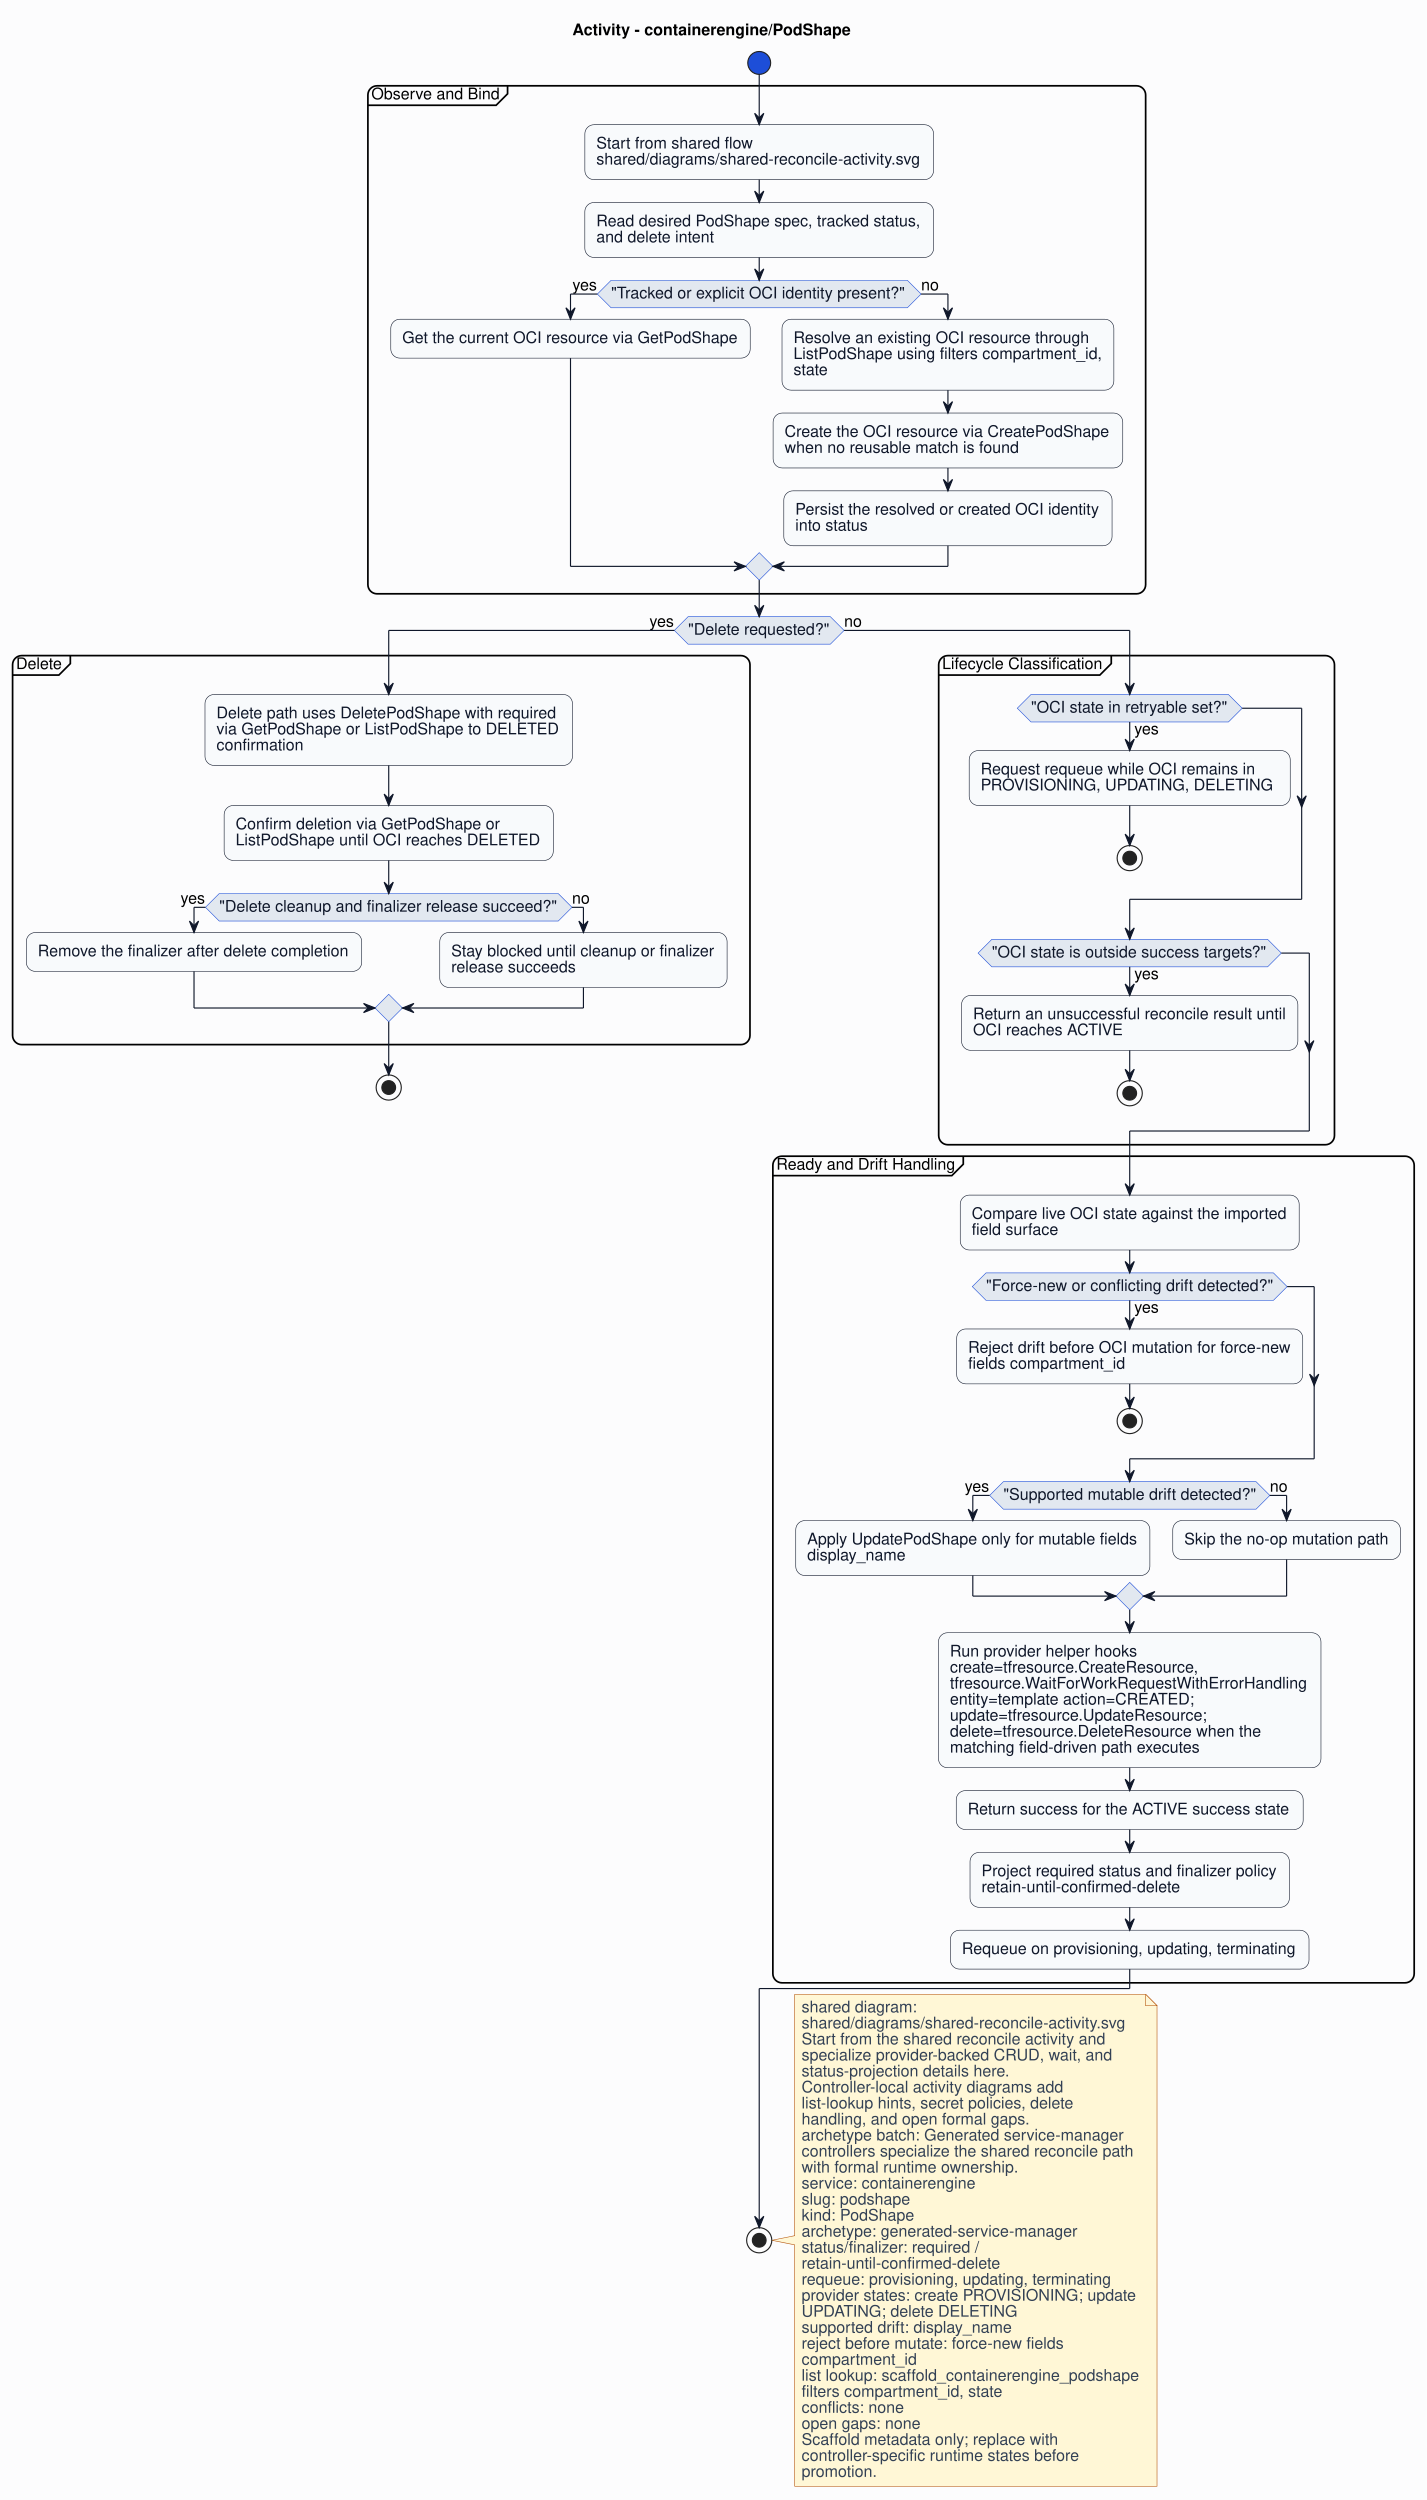
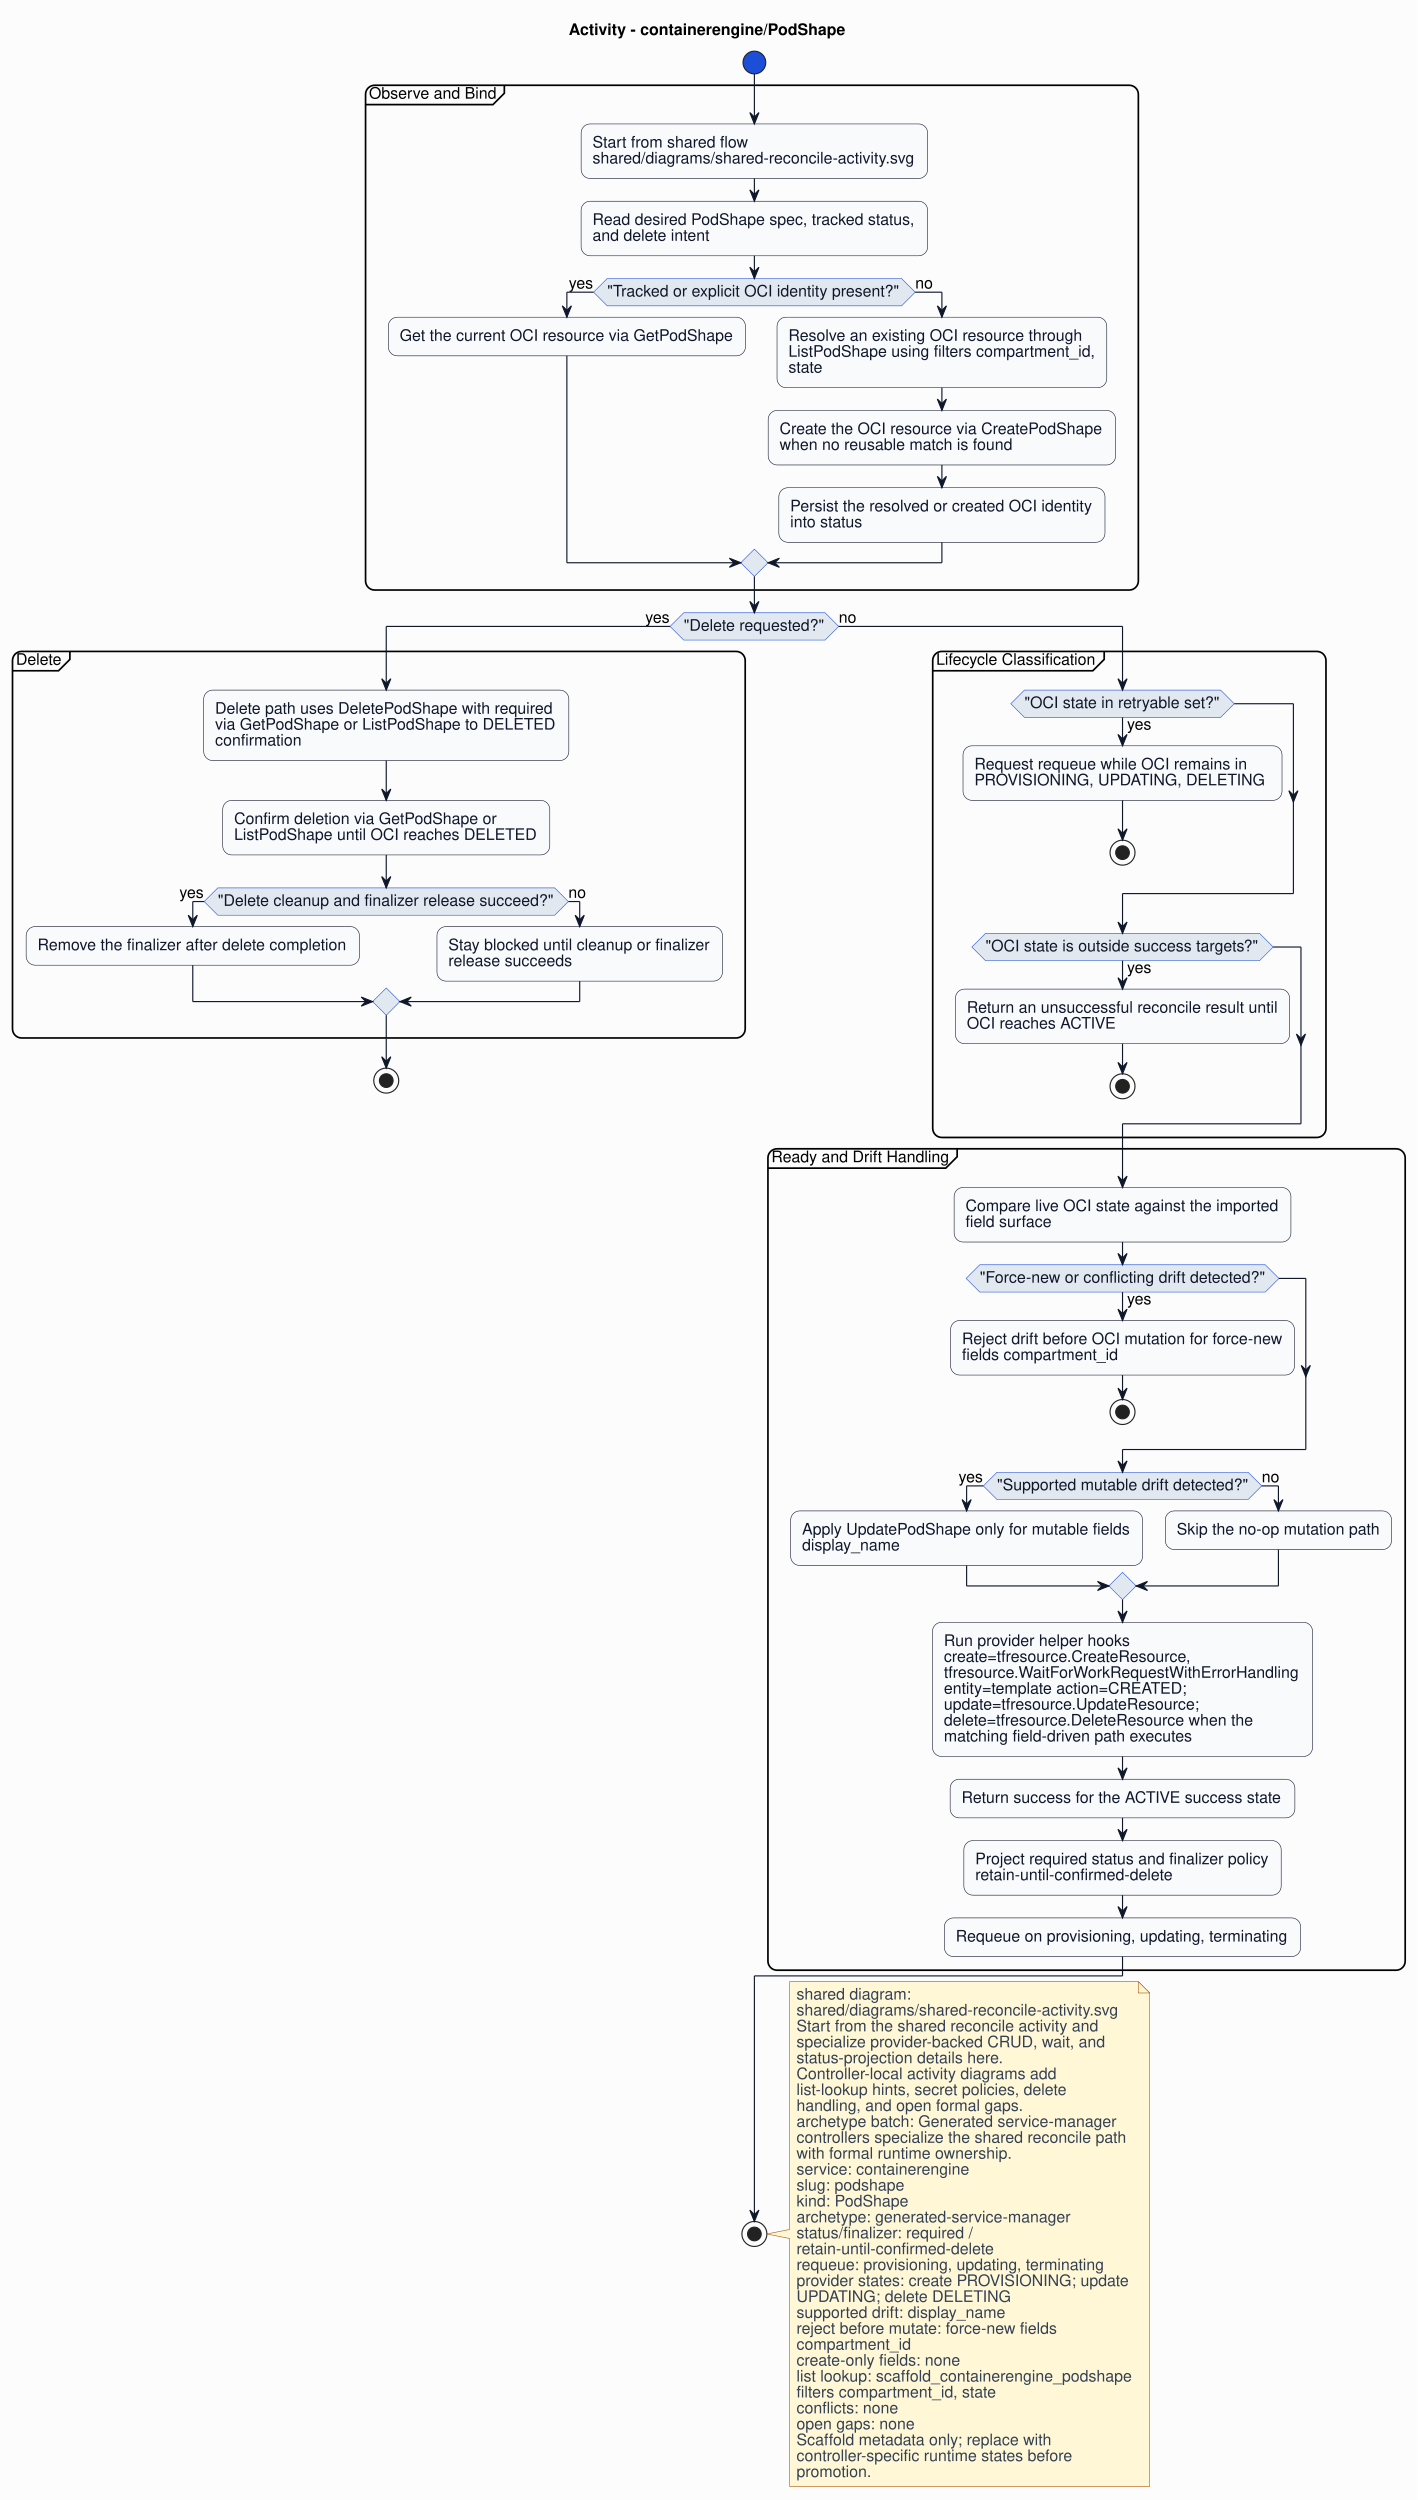
- <svg xmlns="http://www.w3.org/2000/svg" contentStyleType="text/css" data-diagram-type="ACTIVITY" height="2185px" preserveAspectRatio="none" style="width:1247px;height:2185px;background:#FCFCFD;" version="1.1" viewBox="0 0 1247 2185" width="1247px" zoomAndPan="magnify">
+ <svg xmlns="http://www.w3.org/2000/svg" contentStyleType="text/css" data-diagram-type="ACTIVITY" height="2199px" preserveAspectRatio="none" style="width:1247px;height:2199px;background:#FCFCFD;" version="1.1" viewBox="0 0 1247 2199" width="1247px" zoomAndPan="magnify">
  <defs />
  <g>
-     <rect fill="#FCFCFD" height="2185" style="stroke:none;stroke-width:1;" width="1247" x="0" y="0" />
+     <rect fill="#FCFCFD" height="2199" style="stroke:none;stroke-width:1;" width="1247" x="0" y="0" />
    <g class="title" data-source-line="10">
      <text fill="#000000" font-family="Helvetica" font-size="14" font-weight="bold" lengthAdjust="spacing" textLength="243.489" x="500.257" y="30.78">Activity - containerengine/PodShape</text>
    </g>
    <ellipse cx="663.557" cy="55" fill="#1D4ED8" rx="10" ry="10" style="stroke:#222222;stroke-width:1;" />
    <rect fill="none" height="444" rx="8" ry="8" style="stroke:#000000;stroke-width:1.5;" width="679.749" x="321.544" y="75" />
    <path d="M443.613,75 L443.613,82 L433.613,92 L321.544,92" fill="none" style="stroke:#000000;stroke-width:1.5;" />
    <text fill="#000000" font-family="Helvetica" font-size="14" lengthAdjust="spacing" textLength="112.068" x="324.544" y="86.78">Observe and Bind</text>
    <rect fill="#F8FAFC" height="48" rx="8" ry="8" style="stroke:#0F172A;stroke-width:0.5;" width="304.785" x="511.164" y="109" />
    <text fill="#0F172A" font-family="Helvetica" font-size="14" lengthAdjust="spacing" textLength="136.938" x="521.164" y="129.78">Start from shared flow</text>
    <text fill="#0F172A" font-family="Helvetica" font-size="14" lengthAdjust="spacing" textLength="284.785" x="521.164" y="143.78">shared/diagrams/shared-reconcile-activity.svg</text>
    <rect fill="#F8FAFC" height="48" rx="8" ry="8" style="stroke:#0F172A;stroke-width:0.5;" width="304.84" x="511.137" y="177" />
    <text fill="#0F172A" font-family="Helvetica" font-size="14" lengthAdjust="spacing" textLength="284.84" x="521.137" y="197.78">Read desired PodShape spec, tracked status,</text>
    <text fill="#0F172A" font-family="Helvetica" font-size="14" lengthAdjust="spacing" textLength="103.53" x="521.137" y="211.78">and delete intent</text>
    <polygon fill="#E2E8F0" points="534.091,245,793.023,245,805.023,257,793.023,269,534.091,269,522.091,257,534.091,245" style="stroke:#1D4ED8;stroke-width:0.5;" />
    <text fill="#0F172A" font-family="Helvetica" font-size="14" lengthAdjust="spacing" textLength="258.932" x="534.091" y="260.78">"Tracked or explicit OCI identity present?"</text>
    <text fill="#000000" font-family="Helvetica" font-size="14" lengthAdjust="spacing" textLength="21.786" x="500.305" y="253.78">yes</text>
    <text fill="#000000" font-family="Helvetica" font-size="14" lengthAdjust="spacing" textLength="15.572" x="805.023" y="253.78">no</text>
    <rect fill="#F8FAFC" height="34" rx="8" ry="8" style="stroke:#0F172A;stroke-width:0.5;" width="314.15" x="341.544" y="279" />
    <text fill="#0F172A" font-family="Helvetica" font-size="14" lengthAdjust="spacing" textLength="294.15" x="351.544" y="299.78">Get the current OCI resource via GetPodShape</text>
    <rect fill="#F8FAFC" height="62" rx="8" ry="8" style="stroke:#0F172A;stroke-width:0.5;" width="290.033" x="683.477" y="279" />
    <text fill="#0F172A" font-family="Helvetica" font-size="14" lengthAdjust="spacing" textLength="259.909" x="693.477" y="299.78">Resolve an existing OCI resource through</text>
    <text fill="#0F172A" font-family="Helvetica" font-size="14" lengthAdjust="spacing" textLength="270.033" x="693.477" y="313.78">ListPodShape using filters compartment_id,</text>
    <text fill="#0F172A" font-family="Helvetica" font-size="14" lengthAdjust="spacing" textLength="30.352" x="693.477" y="327.78">state</text>
    <rect fill="#F8FAFC" height="48" rx="8" ry="8" style="stroke:#0F172A;stroke-width:0.5;" width="305.599" x="675.695" y="361" />
    <text fill="#0F172A" font-family="Helvetica" font-size="14" lengthAdjust="spacing" textLength="285.599" x="685.695" y="381.78">Create the OCI resource via CreatePodShape</text>
    <text fill="#0F172A" font-family="Helvetica" font-size="14" lengthAdjust="spacing" textLength="205.461" x="685.695" y="395.78">when no reusable match is found</text>
    <rect fill="#F8FAFC" height="48" rx="8" ry="8" style="stroke:#0F172A;stroke-width:0.5;" width="286.896" x="685.046" y="429" />
    <text fill="#0F172A" font-family="Helvetica" font-size="14" lengthAdjust="spacing" textLength="266.896" x="695.046" y="449.78">Persist the resolved or created OCI identity</text>
    <text fill="#0F172A" font-family="Helvetica" font-size="14" lengthAdjust="spacing" textLength="63.813" x="695.046" y="463.78">into status</text>
    <polygon fill="#E2E8F0" points="663.557,483,675.557,495,663.557,507,651.557,495,663.557,483" style="stroke:#1D4ED8;stroke-width:0.5;" />
    <polygon fill="#E2E8F0" points="601.381,539,725.733,539,737.733,551,725.733,563,601.381,563,589.381,551,601.381,539" style="stroke:#1D4ED8;stroke-width:0.5;" />
    <text fill="#0F172A" font-family="Helvetica" font-size="14" lengthAdjust="spacing" textLength="124.353" x="601.381" y="554.78">"Delete requested?"</text>
    <text fill="#000000" font-family="Helvetica" font-size="14" lengthAdjust="spacing" textLength="21.786" x="567.595" y="547.78">yes</text>
    <text fill="#000000" font-family="Helvetica" font-size="14" lengthAdjust="spacing" textLength="15.572" x="737.733" y="547.78">no</text>
    <rect fill="none" height="340" rx="8" ry="8" style="stroke:#000000;stroke-width:1.5;" width="644.481" x="11" y="573" />
    <path d="M61.469,573 L61.469,580 L51.469,590 L11,590" fill="none" style="stroke:#000000;stroke-width:1.5;" />
    <text fill="#000000" font-family="Helvetica" font-size="14" lengthAdjust="spacing" textLength="40.469" x="14" y="584.78">Delete</text>
    <rect fill="#F8FAFC" height="62" rx="8" ry="8" style="stroke:#0F172A;stroke-width:0.5;" width="321.178" x="179.155" y="607" />
    <text fill="#0F172A" font-family="Helvetica" font-size="14" lengthAdjust="spacing" textLength="298.86" x="189.155" y="627.78">Delete path uses DeletePodShape with required</text>
    <text fill="#0F172A" font-family="Helvetica" font-size="14" lengthAdjust="spacing" textLength="301.178" x="189.155" y="641.78">via GetPodShape or ListPodShape to DELETED</text>
    <text fill="#0F172A" font-family="Helvetica" font-size="14" lengthAdjust="spacing" textLength="76.255" x="189.155" y="655.78">confirmation</text>
    <rect fill="#F8FAFC" height="48" rx="8" ry="8" style="stroke:#0F172A;stroke-width:0.5;" width="287.688" x="195.9" y="704" />
    <text fill="#0F172A" font-family="Helvetica" font-size="14" lengthAdjust="spacing" textLength="231.909" x="205.9" y="724.78">Confirm deletion via GetPodShape or</text>
    <text fill="#0F172A" font-family="Helvetica" font-size="14" lengthAdjust="spacing" textLength="267.688" x="205.9" y="738.78">ListPodShape until OCI reaches DELETED</text>
    <polygon fill="#E2E8F0" points="191.572,781,487.916,781,499.916,793,487.916,805,191.572,805,179.572,793,191.572,781" style="stroke:#1D4ED8;stroke-width:0.5;" />
    <text fill="#0F172A" font-family="Helvetica" font-size="14" lengthAdjust="spacing" textLength="296.345" x="191.572" y="796.78">"Delete cleanup and finalizer release succeed?"</text>
    <text fill="#000000" font-family="Helvetica" font-size="14" lengthAdjust="spacing" textLength="21.786" x="157.786" y="789.78">yes</text>
    <text fill="#000000" font-family="Helvetica" font-size="14" lengthAdjust="spacing" textLength="15.572" x="499.916" y="789.78">no</text>
    <rect fill="#F8FAFC" height="34" rx="8" ry="8" style="stroke:#0F172A;stroke-width:0.5;" width="293.144" x="23" y="815" />
    <text fill="#0F172A" font-family="Helvetica" font-size="14" lengthAdjust="spacing" textLength="273.144" x="33" y="835.78">Remove the finalizer after delete completion</text>
    <rect fill="#F8FAFC" height="48" rx="8" ry="8" style="stroke:#0F172A;stroke-width:0.5;" width="251.13" x="384.352" y="815" />
    <text fill="#0F172A" font-family="Helvetica" font-size="14" lengthAdjust="spacing" textLength="231.13" x="394.352" y="835.78">Stay blocked until cleanup or finalizer</text>
    <text fill="#0F172A" font-family="Helvetica" font-size="14" lengthAdjust="spacing" textLength="108.951" x="394.352" y="849.78">release succeeds</text>
    <polygon fill="#E2E8F0" points="339.744,869,351.744,881,339.744,893,327.744,881,339.744,869" style="stroke:#1D4ED8;stroke-width:0.5;" />
    <ellipse cx="339.744" cy="950.5" fill="none" rx="11" ry="11" style="stroke:#222222;stroke-width:1;" />
    <ellipse cx="339.744" cy="950.5" fill="#222222" rx="6" ry="6" style="stroke:#222222;stroke-width:1;" />
    <rect fill="none" height="427.5" rx="8" ry="8" style="stroke:#000000;stroke-width:1.5;" width="345.916" x="820.412" y="573" />
    <path d="M971.246,573 L971.246,580 L961.246,590 L820.412,590" fill="none" style="stroke:#000000;stroke-width:1.5;" />
    <text fill="#000000" font-family="Helvetica" font-size="14" lengthAdjust="spacing" textLength="140.834" x="823.412" y="584.78">Lifecycle Classification</text>
    <rect fill="#F8FAFC" height="48" rx="8" ry="8" style="stroke:#0F172A;stroke-width:0.5;" width="280.593" x="847.073" y="656" />
    <text fill="#0F172A" font-family="Helvetica" font-size="14" lengthAdjust="spacing" textLength="240.454" x="857.073" y="676.78">Request requeue while OCI remains in</text>
    <text fill="#0F172A" font-family="Helvetica" font-size="14" lengthAdjust="spacing" textLength="260.593" x="857.073" y="690.78">PROVISIONING, UPDATING, DELETING</text>
    <ellipse cx="987.37" cy="750" fill="none" rx="11" ry="11" style="stroke:#222222;stroke-width:1;" />
    <ellipse cx="987.37" cy="750" fill="#222222" rx="6" ry="6" style="stroke:#222222;stroke-width:1;" />
    <polygon fill="#E2E8F0" points="901.086,607,1073.653,607,1085.653,619,1073.653,631,901.086,631,889.086,619,901.086,607" style="stroke:#1D4ED8;stroke-width:0.5;" />
    <text fill="#000000" font-family="Helvetica" font-size="14" lengthAdjust="spacing" textLength="21.786" x="991.37" y="641.78">yes</text>
    <text fill="#0F172A" font-family="Helvetica" font-size="14" lengthAdjust="spacing" textLength="172.566" x="901.086" y="622.78">"OCI state in retryable set?"</text>
    <rect fill="#F8FAFC" height="48" rx="8" ry="8" style="stroke:#0F172A;stroke-width:0.5;" width="293.916" x="840.412" y="870" />
    <text fill="#0F172A" font-family="Helvetica" font-size="14" lengthAdjust="spacing" textLength="273.916" x="850.412" y="890.78">Return an unsuccessful reconcile result until</text>
    <text fill="#0F172A" font-family="Helvetica" font-size="14" lengthAdjust="spacing" textLength="133.041" x="850.412" y="904.78">OCI reaches ACTIVE</text>
    <ellipse cx="987.37" cy="955.5" fill="none" rx="11" ry="11" style="stroke:#222222;stroke-width:1;" />
    <ellipse cx="987.37" cy="955.5" fill="#222222" rx="6" ry="6" style="stroke:#222222;stroke-width:1;" />
    <polygon fill="#E2E8F0" points="866.849,821,1107.891,821,1119.891,833,1107.891,845,866.849,845,854.849,833,866.849,821" style="stroke:#1D4ED8;stroke-width:0.5;" />
    <text fill="#000000" font-family="Helvetica" font-size="14" lengthAdjust="spacing" textLength="21.786" x="991.37" y="855.78">yes</text>
    <text fill="#0F172A" font-family="Helvetica" font-size="14" lengthAdjust="spacing" textLength="241.042" x="866.849" y="836.78">"OCI state is outside success targets?"</text>
    <rect fill="none" height="722.5" rx="8" ry="8" style="stroke:#000000;stroke-width:1.5;" width="560.521" x="675.481" y="1010.5" />
    <path d="M841.901,1010.5 L841.901,1017.5 L831.901,1027.5 L675.481,1027.5" fill="none" style="stroke:#000000;stroke-width:1.5;" />
    <text fill="#000000" font-family="Helvetica" font-size="14" lengthAdjust="spacing" textLength="156.42" x="678.481" y="1022.28">Ready and Drift Handling</text>
    <rect fill="#F8FAFC" height="48" rx="8" ry="8" style="stroke:#0F172A;stroke-width:0.5;" width="296.24" x="839.25" y="1044.5" />
    <text fill="#0F172A" font-family="Helvetica" font-size="14" lengthAdjust="spacing" textLength="276.24" x="849.25" y="1065.28">Compare live OCI state against the imported</text>
    <text fill="#0F172A" font-family="Helvetica" font-size="14" lengthAdjust="spacing" textLength="75.482" x="849.25" y="1079.28">field surface</text>
    <rect fill="#F8FAFC" height="48" rx="8" ry="8" style="stroke:#0F172A;stroke-width:0.5;" width="302.447" x="836.146" y="1161.5" />
    <text fill="#0F172A" font-family="Helvetica" font-size="14" lengthAdjust="spacing" textLength="282.447" x="846.146" y="1182.28">Reject drift before OCI mutation for force-new</text>
    <text fill="#0F172A" font-family="Helvetica" font-size="14" lengthAdjust="spacing" textLength="136.951" x="846.146" y="1196.28">fields compartment_id</text>
    <ellipse cx="987.37" cy="1242" fill="none" rx="11" ry="11" style="stroke:#222222;stroke-width:1;" />
    <ellipse cx="987.37" cy="1242" fill="#222222" rx="6" ry="6" style="stroke:#222222;stroke-width:1;" />
    <polygon fill="#E2E8F0" points="861.787,1112.5,1112.953,1112.5,1124.953,1124.5,1112.953,1136.5,861.787,1136.5,849.787,1124.5,861.787,1112.5" style="stroke:#1D4ED8;stroke-width:0.5;" />
    <text fill="#000000" font-family="Helvetica" font-size="14" lengthAdjust="spacing" textLength="21.786" x="991.37" y="1147.28">yes</text>
    <text fill="#0F172A" font-family="Helvetica" font-size="14" lengthAdjust="spacing" textLength="251.166" x="861.787" y="1128.28">"Force-new or conflicting drift detected?"</text>
    <polygon fill="#E2E8F0" points="876.942,1295,1097.797,1295,1109.797,1307,1097.797,1319,876.942,1319,864.942,1307,876.942,1295" style="stroke:#1D4ED8;stroke-width:0.5;" />
    <text fill="#0F172A" font-family="Helvetica" font-size="14" lengthAdjust="spacing" textLength="220.856" x="876.942" y="1310.78">"Supported mutable drift detected?"</text>
    <text fill="#000000" font-family="Helvetica" font-size="14" lengthAdjust="spacing" textLength="21.786" x="843.156" y="1303.78">yes</text>
    <text fill="#000000" font-family="Helvetica" font-size="14" lengthAdjust="spacing" textLength="15.572" x="1109.797" y="1303.78">no</text>
    <rect fill="#F8FAFC" height="48" rx="8" ry="8" style="stroke:#0F172A;stroke-width:0.5;" width="309.516" x="695.481" y="1329" />
    <text fill="#0F172A" font-family="Helvetica" font-size="14" lengthAdjust="spacing" textLength="289.516" x="705.481" y="1349.78">Apply UpdatePodShape only for mutable fields</text>
    <text fill="#0F172A" font-family="Helvetica" font-size="14" lengthAdjust="spacing" textLength="86.386" x="705.481" y="1363.78">display_name</text>
    <rect fill="#F8FAFC" height="34" rx="8" ry="8" style="stroke:#0F172A;stroke-width:0.5;" width="199.006" x="1024.997" y="1329" />
    <text fill="#0F172A" font-family="Helvetica" font-size="14" lengthAdjust="spacing" textLength="179.006" x="1034.997" y="1349.78">Skip the no-op mutation path</text>
    <polygon fill="#E2E8F0" points="987.37,1383,999.37,1395,987.37,1407,975.37,1395,987.37,1383" style="stroke:#1D4ED8;stroke-width:0.5;" />
    <rect fill="#F8FAFC" height="118" rx="8" ry="8" style="stroke:#0F172A;stroke-width:0.5;" width="334.316" x="820.211" y="1427" />
    <text fill="#0F172A" font-family="Helvetica" font-size="14" lengthAdjust="spacing" textLength="164.206" x="830.211" y="1447.78">Run provider helper hooks</text>
    <text fill="#0F172A" font-family="Helvetica" font-size="14" lengthAdjust="spacing" textLength="219.051" x="830.211" y="1461.78">create=tfresource.CreateResource,</text>
    <text fill="#0F172A" font-family="Helvetica" font-size="14" lengthAdjust="spacing" textLength="314.316" x="830.211" y="1475.78">tfresource.WaitForWorkRequestWithErrorHandling</text>
    <text fill="#0F172A" font-family="Helvetica" font-size="14" lengthAdjust="spacing" textLength="215.544" x="830.211" y="1489.78">entity=template action=CREATED;</text>
    <text fill="#0F172A" font-family="Helvetica" font-size="14" lengthAdjust="spacing" textLength="226.085" x="830.211" y="1503.78">update=tfresource.UpdateResource;</text>
    <text fill="#0F172A" font-family="Helvetica" font-size="14" lengthAdjust="spacing" textLength="273.554" x="830.211" y="1517.78">delete=tfresource.DeleteResource when the</text>
    <text fill="#0F172A" font-family="Helvetica" font-size="14" lengthAdjust="spacing" textLength="220.233" x="830.211" y="1531.78">matching field-driven path executes</text>
    <rect fill="#F8FAFC" height="34" rx="8" ry="8" style="stroke:#0F172A;stroke-width:0.5;" width="303.22" x="835.76" y="1565" />
    <text fill="#0F172A" font-family="Helvetica" font-size="14" lengthAdjust="spacing" textLength="283.22" x="845.76" y="1585.78">Return success for the ACTIVE success state</text>
    <rect fill="#F8FAFC" height="48" rx="8" ry="8" style="stroke:#0F172A;stroke-width:0.5;" width="279.13" x="847.805" y="1619" />
    <text fill="#0F172A" font-family="Helvetica" font-size="14" lengthAdjust="spacing" textLength="259.13" x="857.805" y="1639.78">Project required status and finalizer policy</text>
    <text fill="#0F172A" font-family="Helvetica" font-size="14" lengthAdjust="spacing" textLength="174.303" x="857.805" y="1653.78">retain-until-confirmed-delete</text>
    <rect fill="#F8FAFC" height="34" rx="8" ry="8" style="stroke:#0F172A;stroke-width:0.5;" width="313.419" x="830.66" y="1687" />
    <text fill="#0F172A" font-family="Helvetica" font-size="14" lengthAdjust="spacing" textLength="293.419" x="840.66" y="1707.78">Requeue on provisioning, updating, terminating</text>
-     <path d="M694.557,1743 L694.557,1954 L674.557,1958 L694.557,1962 L694.557,2173 A0,0 0 0 0 694.557,2173 L1011.239,2173 A0,0 0 0 0 1011.239,2173 L1011.239,1753 L1001.239,1743 L694.557,1743 A0,0 0 0 0 694.557,1743" fill="#FFF7D6" style="stroke:#B45309;stroke-width:0.5;" />
+     <path d="M694.557,1743 L694.557,1961 L674.557,1965 L694.557,1969 L694.557,2187 A0,0 0 0 0 694.557,2187 L1011.239,2187 A0,0 0 0 0 1011.239,2187 L1011.239,1753 L1001.239,1743 L694.557,1743 A0,0 0 0 0 694.557,1743" fill="#FFF7D6" style="stroke:#B45309;stroke-width:0.5;" />
    <path d="M1001.239,1743 L1001.239,1753 L1011.239,1753 L1001.239,1743" fill="#FFF7D6" style="stroke:#B45309;stroke-width:0.5;" />
    <text fill="#334155" font-family="Helvetica" font-size="14" lengthAdjust="spacing" textLength="101.165" x="700.557" y="1758.78">shared diagram:</text>
    <text fill="#334155" font-family="Helvetica" font-size="14" lengthAdjust="spacing" textLength="284.785" x="700.557" y="1772.78">shared/diagrams/shared-reconcile-activity.svg</text>
    <text fill="#334155" font-family="Helvetica" font-size="14" lengthAdjust="spacing" textLength="265.344" x="700.557" y="1786.78">Start from the shared reconcile activity and</text>
    <text fill="#334155" font-family="Helvetica" font-size="14" lengthAdjust="spacing" textLength="273.896" x="700.557" y="1800.78">specialize provider-backed CRUD, wait, and</text>
    <text fill="#334155" font-family="Helvetica" font-size="14" lengthAdjust="spacing" textLength="182.875" x="700.557" y="1814.78">status-projection details here.</text>
    <text fill="#334155" font-family="Helvetica" font-size="14" lengthAdjust="spacing" textLength="229.537" x="700.557" y="1828.78">Controller-local activity diagrams add</text>
    <text fill="#334155" font-family="Helvetica" font-size="14" lengthAdjust="spacing" textLength="238.895" x="700.557" y="1842.78">list-lookup hints, secret policies, delete</text>
    <text fill="#334155" font-family="Helvetica" font-size="14" lengthAdjust="spacing" textLength="200.033" x="700.557" y="1856.78">handling, and open formal gaps.</text>
    <text fill="#334155" font-family="Helvetica" font-size="14" lengthAdjust="spacing" textLength="281.709" x="700.557" y="1870.78">archetype batch: Generated service-manager</text>
    <text fill="#334155" font-family="Helvetica" font-size="14" lengthAdjust="spacing" textLength="291.047" x="700.557" y="1884.78">controllers specialize the shared reconcile path</text>
    <text fill="#334155" font-family="Helvetica" font-size="14" lengthAdjust="spacing" textLength="189.848" x="700.557" y="1898.78">with formal runtime ownership.</text>
    <text fill="#334155" font-family="Helvetica" font-size="14" lengthAdjust="spacing" textLength="151.758" x="700.557" y="1912.78">service: containerengine</text>
    <text fill="#334155" font-family="Helvetica" font-size="14" lengthAdjust="spacing" textLength="94.965" x="700.557" y="1926.78">slug: podshape</text>
    <text fill="#334155" font-family="Helvetica" font-size="14" lengthAdjust="spacing" textLength="98.855" x="700.557" y="1940.78">kind: PodShape</text>
    <text fill="#334155" font-family="Helvetica" font-size="14" lengthAdjust="spacing" textLength="241.24" x="700.557" y="1954.78">archetype: generated-service-manager</text>
    <text fill="#334155" font-family="Helvetica" font-size="14" lengthAdjust="spacing" textLength="156.406" x="700.557" y="1968.78">status/finalizer: required /</text>
    <text fill="#334155" font-family="Helvetica" font-size="14" lengthAdjust="spacing" textLength="174.303" x="700.557" y="1982.78">retain-until-confirmed-delete</text>
    <text fill="#334155" font-family="Helvetica" font-size="14" lengthAdjust="spacing" textLength="272.398" x="700.557" y="1996.78">requeue: provisioning, updating, terminating</text>
    <text fill="#334155" font-family="Helvetica" font-size="14" lengthAdjust="spacing" textLength="295.682" x="700.557" y="2010.78">provider states: create PROVISIONING; update</text>
    <text fill="#334155" font-family="Helvetica" font-size="14" lengthAdjust="spacing" textLength="192.165" x="700.557" y="2024.78">UPDATING; delete DELETING</text>
    <text fill="#334155" font-family="Helvetica" font-size="14" lengthAdjust="spacing" textLength="183.661" x="700.557" y="2038.78">supported drift: display_name</text>
    <text fill="#334155" font-family="Helvetica" font-size="14" lengthAdjust="spacing" textLength="230.33" x="700.557" y="2052.78">reject before mutate: force-new fields</text>
    <text fill="#334155" font-family="Helvetica" font-size="14" lengthAdjust="spacing" textLength="100.379" x="700.557" y="2066.78">compartment_id</text>
-     <text fill="#334155" font-family="Helvetica" font-size="14" lengthAdjust="spacing" textLength="294.991" x="700.557" y="2080.78">list lookup: scaffold_containerengine_podshape</text>
-     <text fill="#334155" font-family="Helvetica" font-size="14" lengthAdjust="spacing" textLength="175.848" x="700.557" y="2094.78">filters compartment_id, state</text>
-     <text fill="#334155" font-family="Helvetica" font-size="14" lengthAdjust="spacing" textLength="89.496" x="700.557" y="2108.78">conflicts: none</text>
-     <text fill="#334155" font-family="Helvetica" font-size="14" lengthAdjust="spacing" textLength="104.316" x="700.557" y="2122.78">open gaps: none</text>
-     <text fill="#334155" font-family="Helvetica" font-size="14" lengthAdjust="spacing" textLength="224.902" x="700.557" y="2136.78">Scaffold metadata only; replace with</text>
-     <text fill="#334155" font-family="Helvetica" font-size="14" lengthAdjust="spacing" textLength="244.323" x="700.557" y="2150.78">controller-specific runtime states before</text>
-     <text fill="#334155" font-family="Helvetica" font-size="14" lengthAdjust="spacing" textLength="66.144" x="700.557" y="2164.78">promotion.</text>
-     <ellipse cx="663.557" cy="1958" fill="none" rx="11" ry="11" style="stroke:#222222;stroke-width:1;" />
-     <ellipse cx="663.557" cy="1958" fill="#222222" rx="6" ry="6" style="stroke:#222222;stroke-width:1;" />
+     <text fill="#334155" font-family="Helvetica" font-size="14" lengthAdjust="spacing" textLength="144.751" x="700.557" y="2080.78">create-only fields: none</text>
+     <text fill="#334155" font-family="Helvetica" font-size="14" lengthAdjust="spacing" textLength="294.991" x="700.557" y="2094.78">list lookup: scaffold_containerengine_podshape</text>
+     <text fill="#334155" font-family="Helvetica" font-size="14" lengthAdjust="spacing" textLength="175.848" x="700.557" y="2108.78">filters compartment_id, state</text>
+     <text fill="#334155" font-family="Helvetica" font-size="14" lengthAdjust="spacing" textLength="89.496" x="700.557" y="2122.78">conflicts: none</text>
+     <text fill="#334155" font-family="Helvetica" font-size="14" lengthAdjust="spacing" textLength="104.316" x="700.557" y="2136.78">open gaps: none</text>
+     <text fill="#334155" font-family="Helvetica" font-size="14" lengthAdjust="spacing" textLength="224.902" x="700.557" y="2150.78">Scaffold metadata only; replace with</text>
+     <text fill="#334155" font-family="Helvetica" font-size="14" lengthAdjust="spacing" textLength="244.323" x="700.557" y="2164.78">controller-specific runtime states before</text>
+     <text fill="#334155" font-family="Helvetica" font-size="14" lengthAdjust="spacing" textLength="66.144" x="700.557" y="2178.78">promotion.</text>
+     <ellipse cx="663.557" cy="1965" fill="none" rx="11" ry="11" style="stroke:#222222;stroke-width:1;" />
+     <ellipse cx="663.557" cy="1965" fill="#222222" rx="6" ry="6" style="stroke:#222222;stroke-width:1;" />
    <line style="stroke:#0F172A;stroke-width:1;" x1="663.557" x2="663.557" y1="157" y2="177" />
    <polygon fill="#0F172A" points="659.557,167,663.557,177,667.557,167,663.557,171" style="stroke:#0F172A;stroke-width:1;" />
    <line style="stroke:#0F172A;stroke-width:1;" x1="828.494" x2="828.494" y1="341" y2="361" />
    <polygon fill="#0F172A" points="824.494,351,828.494,361,832.494,351,828.494,355" style="stroke:#0F172A;stroke-width:1;" />
    <line style="stroke:#0F172A;stroke-width:1;" x1="828.494" x2="828.494" y1="409" y2="429" />
    <polygon fill="#0F172A" points="824.494,419,828.494,429,832.494,419,828.494,423" style="stroke:#0F172A;stroke-width:1;" />
    <line style="stroke:#0F172A;stroke-width:1;" x1="522.091" x2="498.62" y1="257" y2="257" />
    <line style="stroke:#0F172A;stroke-width:1;" x1="498.62" x2="498.62" y1="257" y2="279" />
    <polygon fill="#0F172A" points="494.62,269,498.62,279,502.62,269,498.62,273" style="stroke:#0F172A;stroke-width:1;" />
    <line style="stroke:#0F172A;stroke-width:1;" x1="805.023" x2="828.494" y1="257" y2="257" />
    <line style="stroke:#0F172A;stroke-width:1;" x1="828.494" x2="828.494" y1="257" y2="279" />
    <polygon fill="#0F172A" points="824.494,269,828.494,279,832.494,269,828.494,273" style="stroke:#0F172A;stroke-width:1;" />
    <line style="stroke:#0F172A;stroke-width:1;" x1="498.62" x2="498.62" y1="313" y2="495" />
    <line style="stroke:#0F172A;stroke-width:1;" x1="498.62" x2="651.557" y1="495" y2="495" />
    <polygon fill="#0F172A" points="641.557,491,651.557,495,641.557,499,645.557,495" style="stroke:#0F172A;stroke-width:1;" />
    <line style="stroke:#0F172A;stroke-width:1;" x1="828.494" x2="828.494" y1="477" y2="495" />
    <line style="stroke:#0F172A;stroke-width:1;" x1="828.494" x2="675.557" y1="495" y2="495" />
    <polygon fill="#0F172A" points="685.557,491,675.557,495,685.557,499,681.557,495" style="stroke:#0F172A;stroke-width:1;" />
    <line style="stroke:#0F172A;stroke-width:1;" x1="663.557" x2="663.557" y1="225" y2="245" />
    <polygon fill="#0F172A" points="659.557,235,663.557,245,667.557,235,663.557,239" style="stroke:#0F172A;stroke-width:1;" />
    <line style="stroke:#0F172A;stroke-width:1;" x1="663.557" x2="663.557" y1="65" y2="109" />
    <polygon fill="#0F172A" points="659.557,99,663.557,109,667.557,99,663.557,103" style="stroke:#0F172A;stroke-width:1;" />
    <line style="stroke:#0F172A;stroke-width:1;" x1="339.744" x2="339.744" y1="669" y2="704" />
    <polygon fill="#0F172A" points="335.744,694,339.744,704,343.744,694,339.744,698" style="stroke:#0F172A;stroke-width:1;" />
    <line style="stroke:#0F172A;stroke-width:1;" x1="179.572" x2="169.572" y1="793" y2="793" />
    <line style="stroke:#0F172A;stroke-width:1;" x1="169.572" x2="169.572" y1="793" y2="815" />
    <polygon fill="#0F172A" points="165.572,805,169.572,815,173.572,805,169.572,809" style="stroke:#0F172A;stroke-width:1;" />
    <line style="stroke:#0F172A;stroke-width:1;" x1="499.916" x2="509.916" y1="793" y2="793" />
    <line style="stroke:#0F172A;stroke-width:1;" x1="509.916" x2="509.916" y1="793" y2="815" />
    <polygon fill="#0F172A" points="505.916,805,509.916,815,513.917,805,509.916,809" style="stroke:#0F172A;stroke-width:1;" />
    <line style="stroke:#0F172A;stroke-width:1;" x1="169.572" x2="169.572" y1="849" y2="881" />
    <line style="stroke:#0F172A;stroke-width:1;" x1="169.572" x2="327.744" y1="881" y2="881" />
    <polygon fill="#0F172A" points="317.744,877,327.744,881,317.744,885,321.744,881" style="stroke:#0F172A;stroke-width:1;" />
    <line style="stroke:#0F172A;stroke-width:1;" x1="509.916" x2="509.916" y1="863" y2="881" />
    <line style="stroke:#0F172A;stroke-width:1;" x1="509.916" x2="351.744" y1="881" y2="881" />
    <polygon fill="#0F172A" points="361.744,877,351.744,881,361.744,885,357.744,881" style="stroke:#0F172A;stroke-width:1;" />
    <line style="stroke:#0F172A;stroke-width:1;" x1="339.744" x2="339.744" y1="752" y2="781" />
    <polygon fill="#0F172A" points="335.744,771,339.744,781,343.744,771,339.744,775" style="stroke:#0F172A;stroke-width:1;" />
    <line style="stroke:#0F172A;stroke-width:1;" x1="339.744" x2="339.744" y1="893" y2="939.5" />
    <polygon fill="#0F172A" points="335.744,929.5,339.744,939.5,343.744,929.5,339.744,933.5" style="stroke:#0F172A;stroke-width:1;" />
    <line style="stroke:#0F172A;stroke-width:1;" x1="987.37" x2="987.37" y1="704" y2="739" />
    <polygon fill="#0F172A" points="983.37,729,987.37,739,991.37,729,987.37,733" style="stroke:#0F172A;stroke-width:1;" />
    <line style="stroke:#0F172A;stroke-width:1;" x1="987.37" x2="987.37" y1="631" y2="656" />
    <polygon fill="#0F172A" points="983.37,646,987.37,656,991.37,646,987.37,650" style="stroke:#0F172A;stroke-width:1;" />
    <line style="stroke:#0F172A;stroke-width:1;" x1="1085.653" x2="1137.666" y1="619" y2="619" />
    <polygon fill="#0F172A" points="1133.666,695.5,1137.666,705.5,1141.666,695.5,1137.666,699.5" style="stroke:#0F172A;stroke-width:1;" />
    <line style="stroke:#0F172A;stroke-width:1;" x1="1137.666" x2="1137.666" y1="619" y2="786" />
    <line style="stroke:#0F172A;stroke-width:1;" x1="1137.666" x2="987.37" y1="786" y2="786" />
    <line style="stroke:#0F172A;stroke-width:1;" x1="987.37" x2="987.37" y1="786" y2="821" />
    <polygon fill="#0F172A" points="983.37,811,987.37,821,991.37,811,987.37,815" style="stroke:#0F172A;stroke-width:1;" />
    <line style="stroke:#0F172A;stroke-width:1;" x1="987.37" x2="987.37" y1="918" y2="944.5" />
    <polygon fill="#0F172A" points="983.37,934.5,987.37,944.5,991.37,934.5,987.37,938.5" style="stroke:#0F172A;stroke-width:1;" />
    <line style="stroke:#0F172A;stroke-width:1;" x1="987.37" x2="987.37" y1="845" y2="870" />
    <polygon fill="#0F172A" points="983.37,860,987.37,870,991.37,860,987.37,864" style="stroke:#0F172A;stroke-width:1;" />
    <line style="stroke:#0F172A;stroke-width:1;" x1="1119.891" x2="1144.328" y1="833" y2="833" />
    <polygon fill="#0F172A" points="1140.328,909.5,1144.328,919.5,1148.328,909.5,1144.328,913.5" style="stroke:#0F172A;stroke-width:1;" />
    <line style="stroke:#0F172A;stroke-width:1;" x1="1144.328" x2="1144.328" y1="833" y2="988.5" />
    <line style="stroke:#0F172A;stroke-width:1;" x1="1144.328" x2="987.37" y1="988.5" y2="988.5" />
    <line style="stroke:#0F172A;stroke-width:1;" x1="987.37" x2="987.37" y1="988.5" y2="1044.5" />
    <polygon fill="#0F172A" points="983.37,1034.5,987.37,1044.5,991.37,1034.5,987.37,1038.5" style="stroke:#0F172A;stroke-width:1;" />
    <line style="stroke:#0F172A;stroke-width:1;" x1="987.37" x2="987.37" y1="1209.5" y2="1231" />
    <polygon fill="#0F172A" points="983.37,1221,987.37,1231,991.37,1221,987.37,1225" style="stroke:#0F172A;stroke-width:1;" />
    <line style="stroke:#0F172A;stroke-width:1;" x1="987.37" x2="987.37" y1="1136.5" y2="1161.5" />
    <polygon fill="#0F172A" points="983.37,1151.5,987.37,1161.5,991.37,1151.5,987.37,1155.5" style="stroke:#0F172A;stroke-width:1;" />
    <line style="stroke:#0F172A;stroke-width:1;" x1="1124.953" x2="1148.593" y1="1124.5" y2="1124.5" />
    <polygon fill="#0F172A" points="1144.593,1201,1148.593,1211,1152.593,1201,1148.593,1205" style="stroke:#0F172A;stroke-width:1;" />
    <line style="stroke:#0F172A;stroke-width:1;" x1="1148.593" x2="1148.593" y1="1124.5" y2="1275" />
    <line style="stroke:#0F172A;stroke-width:1;" x1="1148.593" x2="987.37" y1="1275" y2="1275" />
    <line style="stroke:#0F172A;stroke-width:1;" x1="987.37" x2="987.37" y1="1275" y2="1295" />
    <polygon fill="#0F172A" points="983.37,1285,987.37,1295,991.37,1285,987.37,1289" style="stroke:#0F172A;stroke-width:1;" />
    <line style="stroke:#0F172A;stroke-width:1;" x1="987.37" x2="987.37" y1="1092.5" y2="1112.5" />
    <polygon fill="#0F172A" points="983.37,1102.5,987.37,1112.5,991.37,1102.5,987.37,1106.5" style="stroke:#0F172A;stroke-width:1;" />
    <line style="stroke:#0F172A;stroke-width:1;" x1="864.942" x2="850.239" y1="1307" y2="1307" />
    <line style="stroke:#0F172A;stroke-width:1;" x1="850.239" x2="850.239" y1="1307" y2="1329" />
    <polygon fill="#0F172A" points="846.239,1319,850.239,1329,854.239,1319,850.239,1323" style="stroke:#0F172A;stroke-width:1;" />
    <line style="stroke:#0F172A;stroke-width:1;" x1="1109.797" x2="1124.5" y1="1307" y2="1307" />
    <line style="stroke:#0F172A;stroke-width:1;" x1="1124.5" x2="1124.5" y1="1307" y2="1329" />
    <polygon fill="#0F172A" points="1120.5,1319,1124.5,1329,1128.5,1319,1124.5,1323" style="stroke:#0F172A;stroke-width:1;" />
    <line style="stroke:#0F172A;stroke-width:1;" x1="850.239" x2="850.239" y1="1377" y2="1395" />
    <line style="stroke:#0F172A;stroke-width:1;" x1="850.239" x2="975.37" y1="1395" y2="1395" />
    <polygon fill="#0F172A" points="965.37,1391,975.37,1395,965.37,1399,969.37,1395" style="stroke:#0F172A;stroke-width:1;" />
    <line style="stroke:#0F172A;stroke-width:1;" x1="1124.5" x2="1124.5" y1="1363" y2="1395" />
    <line style="stroke:#0F172A;stroke-width:1;" x1="1124.5" x2="999.37" y1="1395" y2="1395" />
    <polygon fill="#0F172A" points="1009.37,1391,999.37,1395,1009.37,1399,1005.37,1395" style="stroke:#0F172A;stroke-width:1;" />
    <line style="stroke:#0F172A;stroke-width:1;" x1="987.37" x2="987.37" y1="1407" y2="1427" />
    <polygon fill="#0F172A" points="983.37,1417,987.37,1427,991.37,1417,987.37,1421" style="stroke:#0F172A;stroke-width:1;" />
    <line style="stroke:#0F172A;stroke-width:1;" x1="987.37" x2="987.37" y1="1545" y2="1565" />
    <polygon fill="#0F172A" points="983.37,1555,987.37,1565,991.37,1555,987.37,1559" style="stroke:#0F172A;stroke-width:1;" />
    <line style="stroke:#0F172A;stroke-width:1;" x1="987.37" x2="987.37" y1="1599" y2="1619" />
    <polygon fill="#0F172A" points="983.37,1609,987.37,1619,991.37,1609,987.37,1613" style="stroke:#0F172A;stroke-width:1;" />
    <line style="stroke:#0F172A;stroke-width:1;" x1="987.37" x2="987.37" y1="1667" y2="1687" />
    <polygon fill="#0F172A" points="983.37,1677,987.37,1687,991.37,1677,987.37,1681" style="stroke:#0F172A;stroke-width:1;" />
    <line style="stroke:#0F172A;stroke-width:1;" x1="589.381" x2="339.744" y1="551" y2="551" />
    <line style="stroke:#0F172A;stroke-width:1;" x1="339.744" x2="339.744" y1="551" y2="607" />
    <polygon fill="#0F172A" points="335.744,597,339.744,607,343.744,597,339.744,601" style="stroke:#0F172A;stroke-width:1;" />
    <line style="stroke:#0F172A;stroke-width:1;" x1="737.733" x2="987.37" y1="551" y2="551" />
    <line style="stroke:#0F172A;stroke-width:1;" x1="987.37" x2="987.37" y1="551" y2="607" />
    <polygon fill="#0F172A" points="983.37,597,987.37,607,991.37,597,987.37,601" style="stroke:#0F172A;stroke-width:1;" />
    <line style="stroke:#0F172A;stroke-width:1;" x1="987.37" x2="987.37" y1="1721" y2="1738" />
    <line style="stroke:#0F172A;stroke-width:1;" x1="987.37" x2="663.557" y1="1738" y2="1738" />
-     <line style="stroke:#0F172A;stroke-width:1;" x1="663.557" x2="663.557" y1="1738" y2="1947" />
-     <polygon fill="#0F172A" points="659.557,1937,663.557,1947,667.557,1937,663.557,1941" style="stroke:#0F172A;stroke-width:1;" />
+     <line style="stroke:#0F172A;stroke-width:1;" x1="663.557" x2="663.557" y1="1738" y2="1954" />
+     <polygon fill="#0F172A" points="659.557,1944,663.557,1954,667.557,1944,663.557,1948" style="stroke:#0F172A;stroke-width:1;" />
    <line style="stroke:#0F172A;stroke-width:1;" x1="663.557" x2="663.557" y1="507" y2="539" />
    <polygon fill="#0F172A" points="659.557,529,663.557,539,667.557,529,663.557,533" style="stroke:#0F172A;stroke-width:1;" />
  </g>
</svg>
